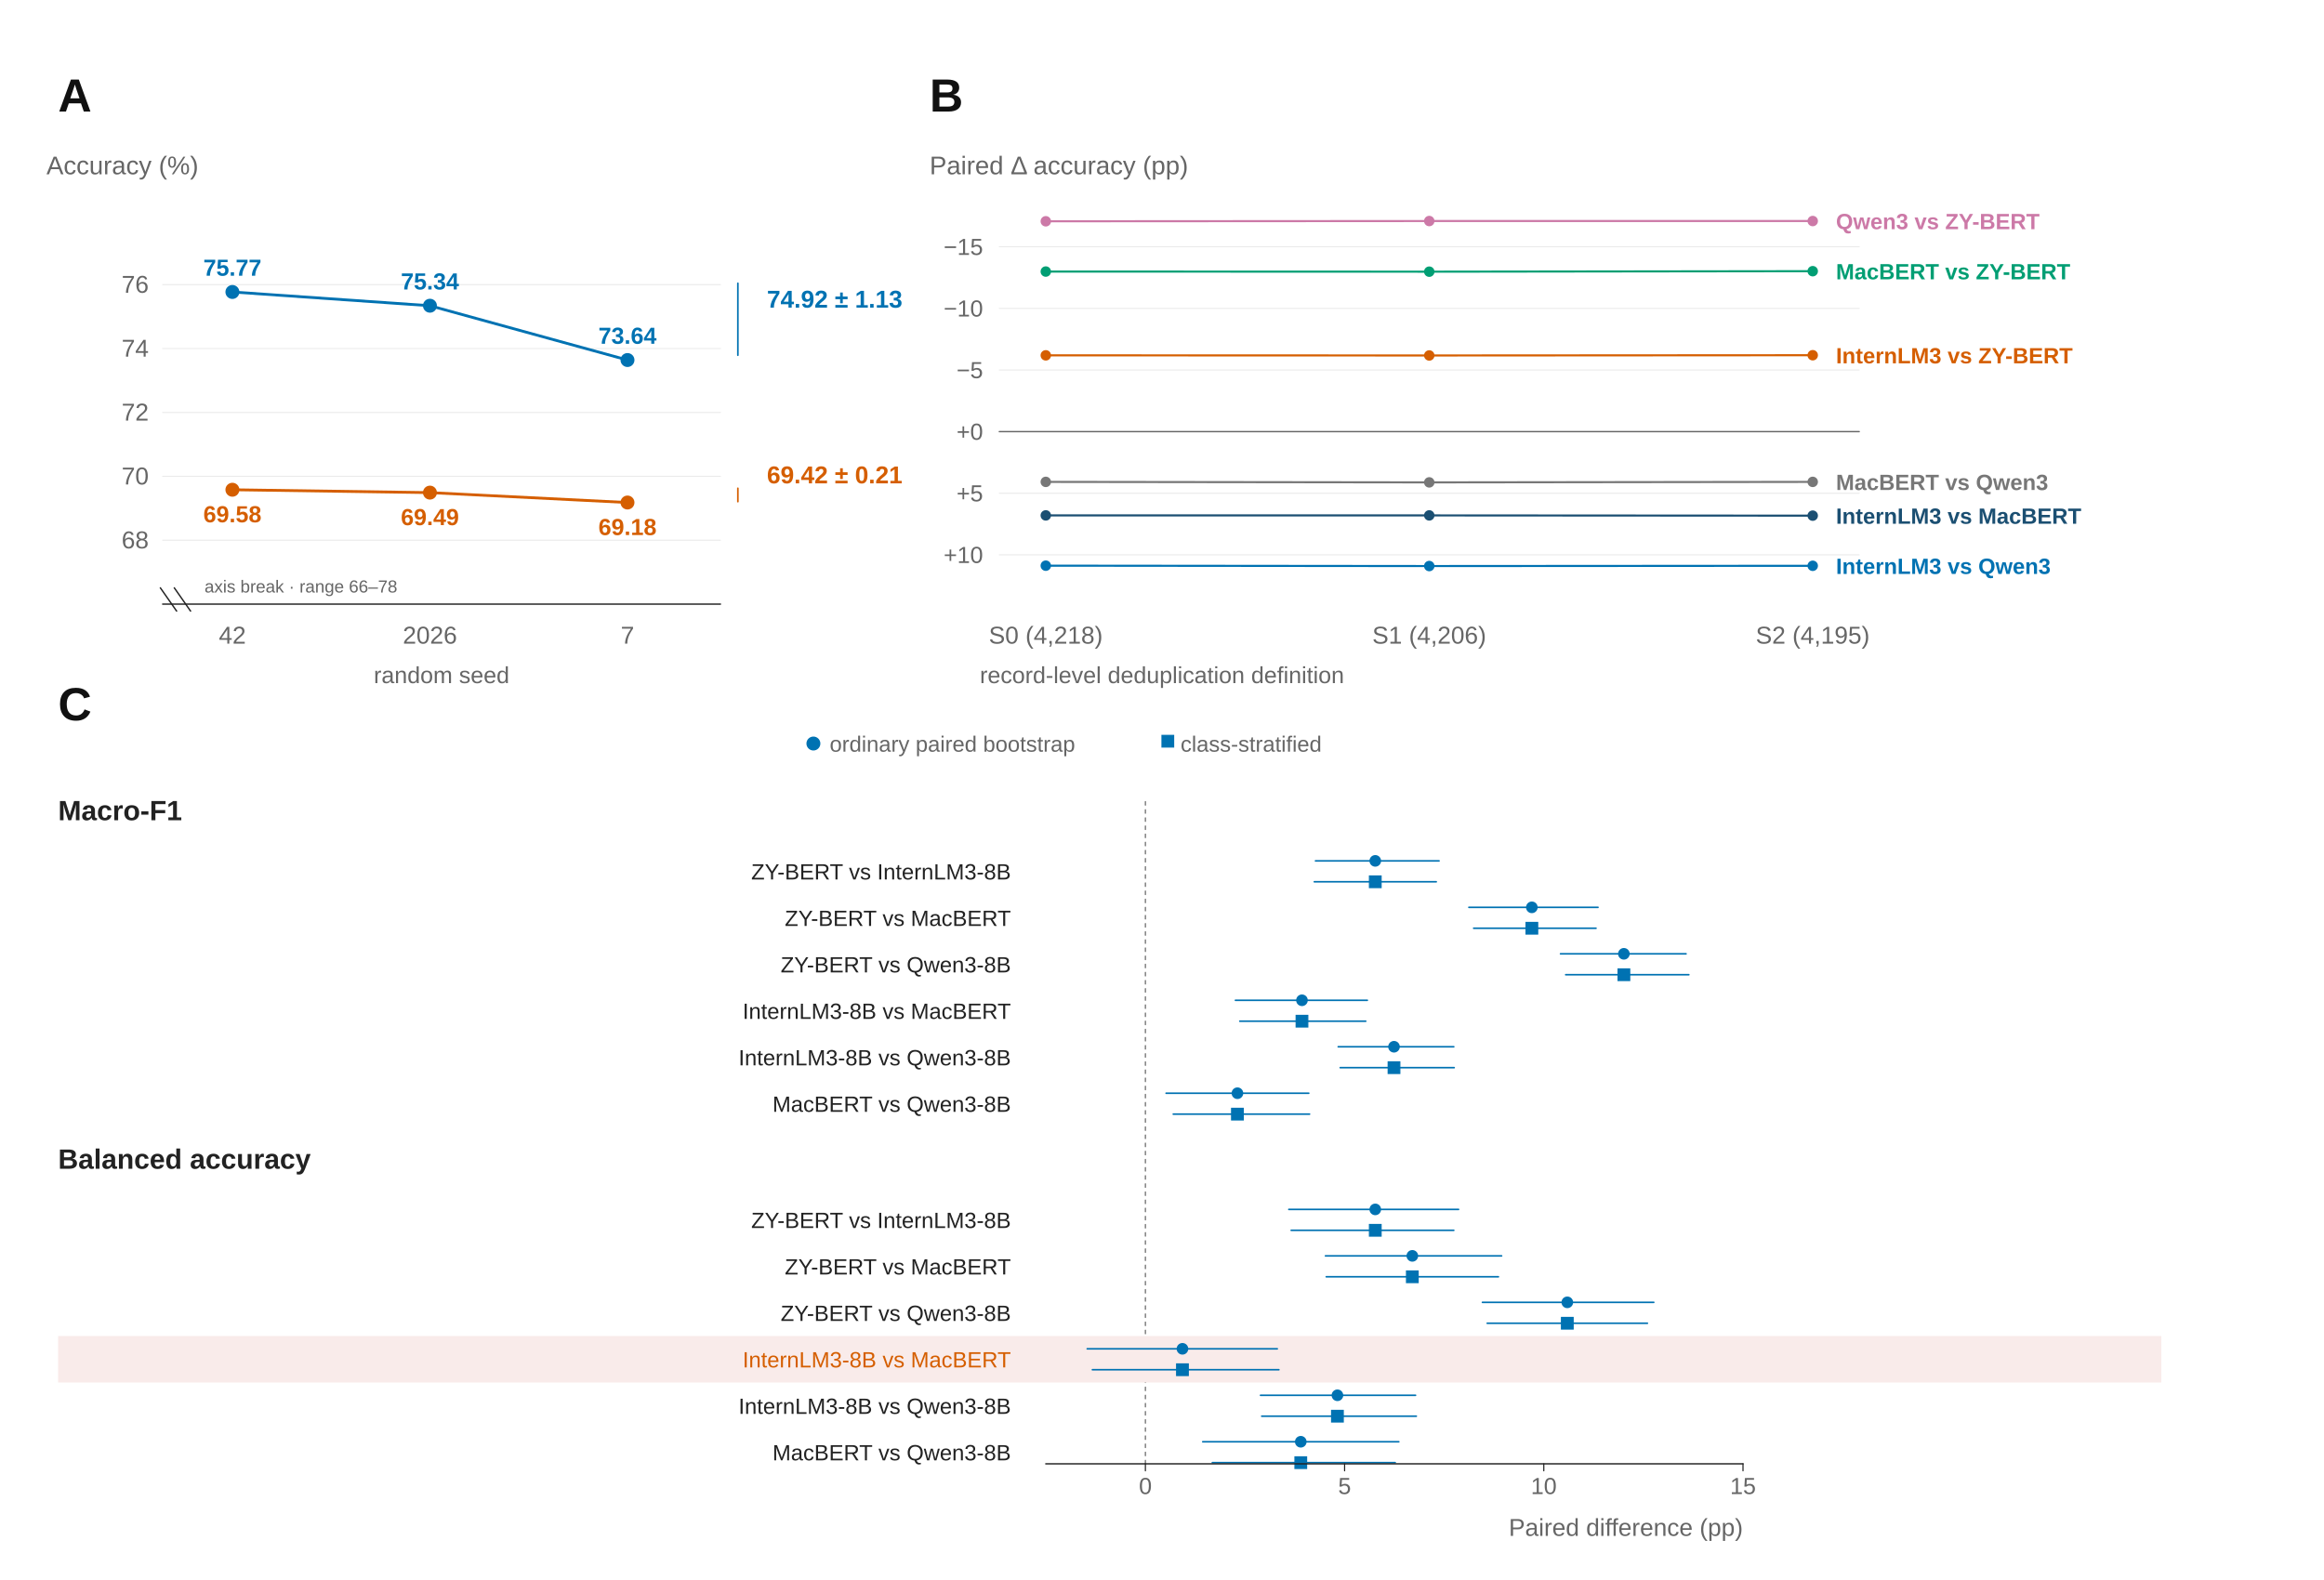
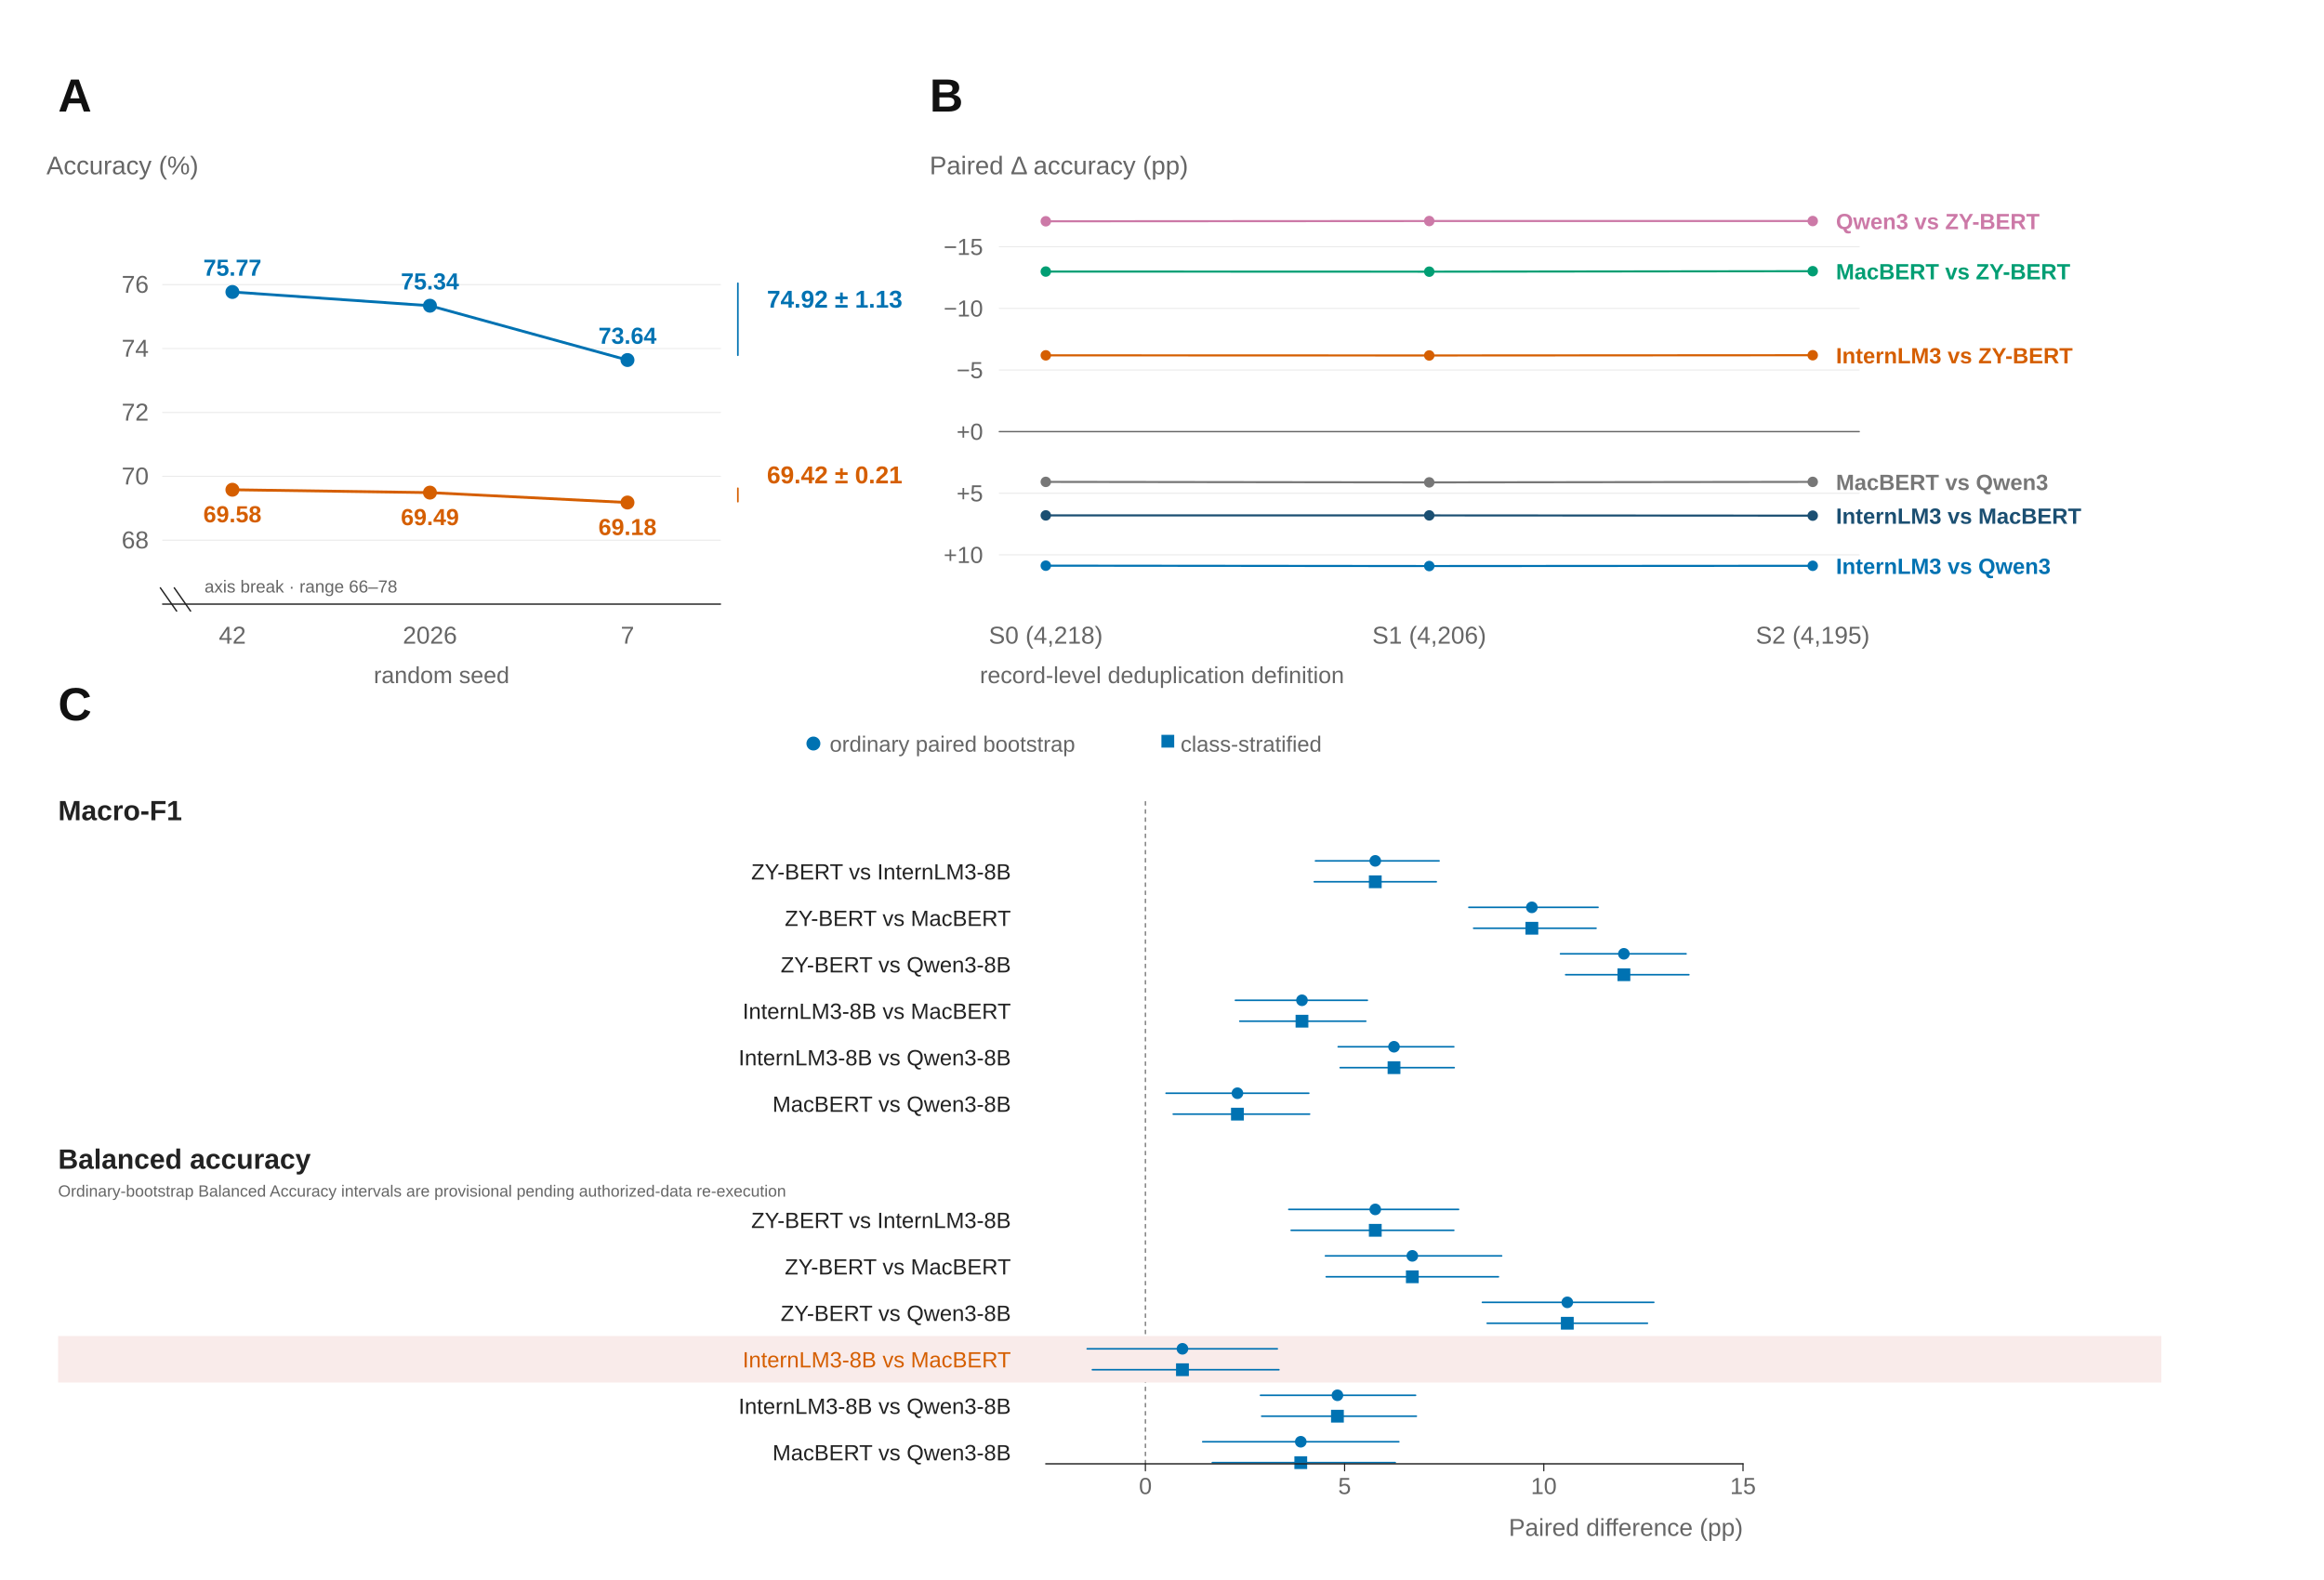
<svg xmlns="http://www.w3.org/2000/svg" width="2000" height="1360" viewBox="0 0 2000 1360">
  <rect width="2000" height="1360" fill="#FFFFFF" />
  <text x="50" y="96" font-family="Arial, Helvetica, sans-serif" font-size="40" font-weight="700" fill="#111111" text-anchor="start">A</text>
  <line x1="140" y1="520" x2="620" y2="520" stroke="#222222" stroke-width="1.2" opacity="1" stroke-linecap="round" />
  <line x1="140" y1="465.0" x2="620" y2="465.0" stroke="#EAEAEA" stroke-width="0.9" opacity="1" stroke-linecap="round" />
  <text x="128" y="472.0" font-family="Arial, Helvetica, sans-serif" font-size="21" font-weight="400" fill="#666666" text-anchor="end">68</text>
  <line x1="140" y1="410.0" x2="620" y2="410.0" stroke="#EAEAEA" stroke-width="0.9" opacity="1" stroke-linecap="round" />
  <text x="128" y="417.0" font-family="Arial, Helvetica, sans-serif" font-size="21" font-weight="400" fill="#666666" text-anchor="end">70</text>
  <line x1="140" y1="355.0" x2="620" y2="355.0" stroke="#EAEAEA" stroke-width="0.9" opacity="1" stroke-linecap="round" />
  <text x="128" y="362.0" font-family="Arial, Helvetica, sans-serif" font-size="21" font-weight="400" fill="#666666" text-anchor="end">72</text>
  <line x1="140" y1="300.0" x2="620" y2="300.0" stroke="#EAEAEA" stroke-width="0.9" opacity="1" stroke-linecap="round" />
  <text x="128" y="307.0" font-family="Arial, Helvetica, sans-serif" font-size="21" font-weight="400" fill="#666666" text-anchor="end">74</text>
  <line x1="140" y1="245.0" x2="620" y2="245.0" stroke="#EAEAEA" stroke-width="0.9" opacity="1" stroke-linecap="round" />
  <text x="128" y="252.0" font-family="Arial, Helvetica, sans-serif" font-size="21" font-weight="400" fill="#666666" text-anchor="end">76</text>
  <line x1="150" y1="506" x2="164" y2="526" stroke="#222222" stroke-width="1.2" opacity="1" stroke-linecap="round" />
  <line x1="138" y1="506" x2="152" y2="526" stroke="#222222" stroke-width="1.2" opacity="1" stroke-linecap="round" />
  <text x="40" y="150" font-family="Arial, Helvetica, sans-serif" font-size="22" font-weight="400" fill="#666666" text-anchor="start">Accuracy (%)</text>
  <text x="176" y="510" font-family="Arial, Helvetica, sans-serif" font-size="15" font-weight="400" fill="#666666" text-anchor="start">axis break · range 66–78</text>
  <polyline points="200.00,251.33 370.00,263.15 540.00,309.90" fill="none" stroke="#0072B2" stroke-width="2.4" stroke-linejoin="round" />
  <circle cx="200" cy="251.325" r="6" fill="#0072B2" stroke="none" stroke-width="1" />
  <circle cx="370" cy="263.15" r="6" fill="#0072B2" stroke="none" stroke-width="1" />
  <circle cx="540" cy="309.9" r="6" fill="#0072B2" stroke="none" stroke-width="1" />
  <polyline points="200.00,421.55 370.00,424.03 540.00,432.55" fill="none" stroke="#D55E00" stroke-width="2.4" stroke-linejoin="round" />
  <circle cx="200" cy="421.55" r="6" fill="#D55E00" stroke="none" stroke-width="1" />
  <circle cx="370" cy="424.025" r="6" fill="#D55E00" stroke="none" stroke-width="1" />
  <circle cx="540" cy="432.55" r="6" fill="#D55E00" stroke="none" stroke-width="1" />
  <text x="200" y="237.325" font-family="Arial, Helvetica, sans-serif" font-size="20" font-weight="700" fill="#0072B2" text-anchor="middle">75.77</text>
  <text x="370" y="249.15" font-family="Arial, Helvetica, sans-serif" font-size="20" font-weight="700" fill="#0072B2" text-anchor="middle">75.34</text>
  <text x="540" y="295.9" font-family="Arial, Helvetica, sans-serif" font-size="20" font-weight="700" fill="#0072B2" text-anchor="middle">73.64</text>
  <text x="200" y="449.55" font-family="Arial, Helvetica, sans-serif" font-size="20" font-weight="700" fill="#D55E00" text-anchor="middle">69.58</text>
  <text x="370" y="452.025" font-family="Arial, Helvetica, sans-serif" font-size="20" font-weight="700" fill="#D55E00" text-anchor="middle">69.49</text>
  <text x="540" y="460.55" font-family="Arial, Helvetica, sans-serif" font-size="20" font-weight="700" fill="#D55E00" text-anchor="middle">69.18</text>
  <text x="200" y="554" font-family="Arial, Helvetica, sans-serif" font-size="21" font-weight="400" fill="#666666" text-anchor="middle">42</text>
  <text x="370" y="554" font-family="Arial, Helvetica, sans-serif" font-size="21" font-weight="400" fill="#666666" text-anchor="middle">2026</text>
  <text x="540" y="554" font-family="Arial, Helvetica, sans-serif" font-size="21" font-weight="400" fill="#666666" text-anchor="middle">7</text>
  <text x="380" y="588" font-family="Arial, Helvetica, sans-serif" font-size="20" font-weight="400" fill="#666666" text-anchor="middle">random seed</text>
  <text x="660" y="264.792" font-family="Arial, Helvetica, sans-serif" font-size="21" font-weight="700" fill="#0072B2" text-anchor="start">74.92 ± 1.13</text>
  <text x="660" y="416.042" font-family="Arial, Helvetica, sans-serif" font-size="21" font-weight="700" fill="#D55E00" text-anchor="start">69.42 ± 0.21</text>
  <line x1="635" y1="305.766" x2="635" y2="243.817" stroke="#0072B2" stroke-width="1.4" opacity="1" stroke-linecap="round" />
  <line x1="635" y1="431.812" x2="635" y2="420.271" stroke="#D55E00" stroke-width="1.4" opacity="1" stroke-linecap="round" />
  <text x="800" y="96" font-family="Arial, Helvetica, sans-serif" font-size="40" font-weight="700" fill="#111111" text-anchor="start">B</text>
  <line x1="860" y1="212.424" x2="1600" y2="212.424" stroke="#EAEAEA" stroke-width="0.9" opacity="1" stroke-linecap="round" />
  <text x="846" y="219.424" font-family="Arial, Helvetica, sans-serif" font-size="20" font-weight="400" fill="#666666" text-anchor="end">−15</text>
  <line x1="860" y1="265.455" x2="1600" y2="265.455" stroke="#EAEAEA" stroke-width="0.9" opacity="1" stroke-linecap="round" />
  <text x="846" y="272.455" font-family="Arial, Helvetica, sans-serif" font-size="20" font-weight="400" fill="#666666" text-anchor="end">−10</text>
  <line x1="860" y1="318.485" x2="1600" y2="318.485" stroke="#EAEAEA" stroke-width="0.9" opacity="1" stroke-linecap="round" />
  <text x="846" y="325.485" font-family="Arial, Helvetica, sans-serif" font-size="20" font-weight="400" fill="#666666" text-anchor="end">−5</text>
  <line x1="860" y1="371.515" x2="1600" y2="371.515" stroke="#666666" stroke-width="1.2" opacity="1" stroke-linecap="round" />
  <text x="846" y="378.515" font-family="Arial, Helvetica, sans-serif" font-size="20" font-weight="400" fill="#666666" text-anchor="end">+0</text>
  <line x1="860" y1="424.545" x2="1600" y2="424.545" stroke="#EAEAEA" stroke-width="0.9" opacity="1" stroke-linecap="round" />
  <text x="846" y="431.545" font-family="Arial, Helvetica, sans-serif" font-size="20" font-weight="400" fill="#666666" text-anchor="end">+5</text>
  <line x1="860" y1="477.576" x2="1600" y2="477.576" stroke="#EAEAEA" stroke-width="0.9" opacity="1" stroke-linecap="round" />
  <text x="846" y="484.576" font-family="Arial, Helvetica, sans-serif" font-size="20" font-weight="400" fill="#666666" text-anchor="end">+10</text>
  <text x="800" y="150" font-family="Arial, Helvetica, sans-serif" font-size="22" font-weight="400" fill="#666666" text-anchor="start">Paired Δ accuracy (pp)</text>
  <text x="900" y="554" font-family="Arial, Helvetica, sans-serif" font-size="21" font-weight="400" fill="#666666" text-anchor="middle">S0 (4,218)</text>
  <text x="1230" y="554" font-family="Arial, Helvetica, sans-serif" font-size="21" font-weight="400" fill="#666666" text-anchor="middle">S1 (4,206)</text>
  <text x="1560" y="554" font-family="Arial, Helvetica, sans-serif" font-size="21" font-weight="400" fill="#666666" text-anchor="middle">S2 (4,195)</text>
  <text x="1000" y="588" font-family="Arial, Helvetica, sans-serif" font-size="20" font-weight="400" fill="#666666" text-anchor="middle">record-level deduplication definition</text>
  <polyline points="900.00,190.47 1230.00,190.26 1560.00,190.26" fill="none" stroke="#CC79A7" stroke-width="1.8" stroke-linejoin="round" />
  <circle cx="900" cy="190.47" r="4.5" fill="#CC79A7" stroke="none" stroke-width="1" />
  <circle cx="1230" cy="190.258" r="4.5" fill="#CC79A7" stroke="none" stroke-width="1" />
  <circle cx="1560" cy="190.258" r="4.5" fill="#CC79A7" stroke="none" stroke-width="1" />
  <text x="1580" y="197.258" font-family="Arial, Helvetica, sans-serif" font-size="19" font-weight="600" fill="#CC79A7" text-anchor="start">Qwen3 vs ZY-BERT</text>
  <polyline points="900.00,233.74 1230.00,233.85 1560.00,233.42" fill="none" stroke="#009E73" stroke-width="1.8" stroke-linejoin="round" />
  <circle cx="900" cy="233.742" r="4.5" fill="#009E73" stroke="none" stroke-width="1" />
  <circle cx="1230" cy="233.848" r="4.5" fill="#009E73" stroke="none" stroke-width="1" />
  <circle cx="1560" cy="233.424" r="4.5" fill="#009E73" stroke="none" stroke-width="1" />
  <text x="1580" y="240.424" font-family="Arial, Helvetica, sans-serif" font-size="19" font-weight="600" fill="#009E73" text-anchor="start">MacBERT vs ZY-BERT</text>
  <polyline points="900.00,305.86 1230.00,305.97 1560.00,305.76" fill="none" stroke="#D55E00" stroke-width="1.8" stroke-linejoin="round" />
  <circle cx="900" cy="305.864" r="4.5" fill="#D55E00" stroke="none" stroke-width="1" />
  <circle cx="1230" cy="305.97" r="4.5" fill="#D55E00" stroke="none" stroke-width="1" />
  <circle cx="1560" cy="305.758" r="4.5" fill="#D55E00" stroke="none" stroke-width="1" />
  <text x="1580" y="312.758" font-family="Arial, Helvetica, sans-serif" font-size="19" font-weight="600" fill="#D55E00" text-anchor="start">InternLM3 vs ZY-BERT</text>
  <polyline points="900.00,414.79 1230.00,415.21 1560.00,414.79" fill="none" stroke="#777777" stroke-width="1.8" stroke-linejoin="round" />
  <circle cx="900" cy="414.788" r="4.5" fill="#777777" stroke="none" stroke-width="1" />
  <circle cx="1230" cy="415.212" r="4.5" fill="#777777" stroke="none" stroke-width="1" />
  <circle cx="1560" cy="414.788" r="4.5" fill="#777777" stroke="none" stroke-width="1" />
  <text x="1580" y="421.788" font-family="Arial, Helvetica, sans-serif" font-size="19" font-weight="600" fill="#777777" text-anchor="start">MacBERT vs Qwen3</text>
  <polyline points="900.00,443.64 1230.00,443.64 1560.00,443.85" fill="none" stroke="#1B4F72" stroke-width="1.8" stroke-linejoin="round" />
  <circle cx="900" cy="443.636" r="4.5" fill="#1B4F72" stroke="none" stroke-width="1" />
  <circle cx="1230" cy="443.636" r="4.5" fill="#1B4F72" stroke="none" stroke-width="1" />
  <circle cx="1560" cy="443.848" r="4.5" fill="#1B4F72" stroke="none" stroke-width="1" />
  <text x="1580" y="450.848" font-family="Arial, Helvetica, sans-serif" font-size="19" font-weight="600" fill="#1B4F72" text-anchor="start">InternLM3 vs MacBERT</text>
  <polyline points="900.00,486.91 1230.00,487.23 1560.00,487.02" fill="none" stroke="#0072B2" stroke-width="1.8" stroke-linejoin="round" />
  <circle cx="900" cy="486.909" r="4.5" fill="#0072B2" stroke="none" stroke-width="1" />
  <circle cx="1230" cy="487.227" r="4.5" fill="#0072B2" stroke="none" stroke-width="1" />
  <circle cx="1560" cy="487.015" r="4.5" fill="#0072B2" stroke="none" stroke-width="1" />
  <text x="1580" y="494.015" font-family="Arial, Helvetica, sans-serif" font-size="19" font-weight="600" fill="#0072B2" text-anchor="start">InternLM3 vs Qwen3</text>
  <text x="50" y="620" font-family="Arial, Helvetica, sans-serif" font-size="40" font-weight="700" fill="#111111" text-anchor="start">C</text>
  <circle cx="700" cy="640" r="6" fill="#0072B2" stroke="none" stroke-width="1" />
  <text x="714" y="647" font-family="Arial, Helvetica, sans-serif" font-size="19" font-weight="400" fill="#666666" text-anchor="start">ordinary paired bootstrap</text>
  <rect x="1000" y="633" width="10" height="10" rx="0" fill="#0072B2" stroke="#0072B2" stroke-width="1" opacity="1" />
  <text x="1016" y="647" font-family="Arial, Helvetica, sans-serif" font-size="19" font-weight="400" fill="#666666" text-anchor="start">class-stratified</text>
  <line x1="985.714" y1="690" x2="985.714" y2="1260" stroke="#666666" stroke-width="1" stroke-dasharray="3 4" opacity="1" stroke-linecap="round" />
  <text x="50" y="706" font-family="Arial, Helvetica, sans-serif" font-size="24" font-weight="700" fill="#222222" text-anchor="start">Macro-F1</text>
  <text x="50" y="1006" font-family="Arial, Helvetica, sans-serif" font-size="24" font-weight="700" fill="#222222" text-anchor="start">Balanced accuracy</text>
  <text x="870" y="757" font-family="Arial, Helvetica, sans-serif" font-size="19" font-weight="400" fill="#222222" text-anchor="end">ZY-BERT vs InternLM3-8B</text>
  <line x1="1132.114" y1="741" x2="1238.4" y2="741" stroke="#0072B2" stroke-width="1.4" opacity="1" stroke-linecap="round" />
  <circle cx="1183.543" cy="741" r="5" fill="#0072B2" stroke="none" stroke-width="1" />
  <line x1="1131.086" y1="759" x2="1236.0" y2="759" stroke="#0072B2" stroke-width="1.4" opacity="1" stroke-linecap="round" />
  <rect x="1178.543" y="754" width="10" height="10" rx="0" fill="#0072B2" stroke="#0072B2" stroke-width="1" opacity="1" />
  <text x="870" y="797" font-family="Arial, Helvetica, sans-serif" font-size="19" font-weight="400" fill="#222222" text-anchor="end">ZY-BERT vs MacBERT</text>
  <line x1="1264.114" y1="781" x2="1375.2" y2="781" stroke="#0072B2" stroke-width="1.4" opacity="1" stroke-linecap="round" />
  <circle cx="1318.286" cy="781" r="5" fill="#0072B2" stroke="none" stroke-width="1" />
  <line x1="1268.229" y1="799" x2="1373.486" y2="799" stroke="#0072B2" stroke-width="1.4" opacity="1" stroke-linecap="round" />
  <rect x="1313.286" y="794" width="10" height="10" rx="0" fill="#0072B2" stroke="#0072B2" stroke-width="1" opacity="1" />
  <text x="870" y="837" font-family="Arial, Helvetica, sans-serif" font-size="19" font-weight="400" fill="#222222" text-anchor="end">ZY-BERT vs Qwen3-8B</text>
  <line x1="1342.971" y1="821" x2="1450.971" y2="821" stroke="#0072B2" stroke-width="1.4" opacity="1" stroke-linecap="round" />
  <circle cx="1397.486" cy="821" r="5" fill="#0072B2" stroke="none" stroke-width="1" />
  <line x1="1347.429" y1="839" x2="1453.371" y2="839" stroke="#0072B2" stroke-width="1.4" opacity="1" stroke-linecap="round" />
  <rect x="1392.486" y="834" width="10" height="10" rx="0" fill="#0072B2" stroke="#0072B2" stroke-width="1" opacity="1" />
  <text x="870" y="877" font-family="Arial, Helvetica, sans-serif" font-size="19" font-weight="400" fill="#222222" text-anchor="end">InternLM3-8B vs MacBERT</text>
  <line x1="1063.2" y1="861" x2="1176.686" y2="861" stroke="#0072B2" stroke-width="1.4" opacity="1" stroke-linecap="round" />
  <circle cx="1120.457" cy="861" r="5" fill="#0072B2" stroke="none" stroke-width="1" />
  <line x1="1066.971" y1="879" x2="1175.314" y2="879" stroke="#0072B2" stroke-width="1.4" opacity="1" stroke-linecap="round" />
  <rect x="1115.457" y="874" width="10" height="10" rx="0" fill="#0072B2" stroke="#0072B2" stroke-width="1" opacity="1" />
  <text x="870" y="917" font-family="Arial, Helvetica, sans-serif" font-size="19" font-weight="400" fill="#222222" text-anchor="end">InternLM3-8B vs Qwen3-8B</text>
  <line x1="1151.657" y1="901" x2="1251.086" y2="901" stroke="#0072B2" stroke-width="1.4" opacity="1" stroke-linecap="round" />
  <circle cx="1199.657" cy="901" r="5" fill="#0072B2" stroke="none" stroke-width="1" />
  <line x1="1153.371" y1="919" x2="1251.429" y2="919" stroke="#0072B2" stroke-width="1.4" opacity="1" stroke-linecap="round" />
  <rect x="1194.657" y="914" width="10" height="10" rx="0" fill="#0072B2" stroke="#0072B2" stroke-width="1" opacity="1" />
  <text x="870" y="957" font-family="Arial, Helvetica, sans-serif" font-size="19" font-weight="400" fill="#222222" text-anchor="end">MacBERT vs Qwen3-8B</text>
  <line x1="1003.543" y1="941" x2="1126.286" y2="941" stroke="#0072B2" stroke-width="1.4" opacity="1" stroke-linecap="round" />
  <circle cx="1064.914" cy="941" r="5" fill="#0072B2" stroke="none" stroke-width="1" />
  <line x1="1009.714" y1="959" x2="1126.971" y2="959" stroke="#0072B2" stroke-width="1.4" opacity="1" stroke-linecap="round" />
  <rect x="1059.914" y="954" width="10" height="10" rx="0" fill="#0072B2" stroke="#0072B2" stroke-width="1" opacity="1" />
  <text x="870" y="1057" font-family="Arial, Helvetica, sans-serif" font-size="19" font-weight="400" fill="#222222" text-anchor="end">ZY-BERT vs InternLM3-8B</text>
  <line x1="1109.143" y1="1041" x2="1255.2" y2="1041" stroke="#0072B2" stroke-width="1.4" opacity="1" stroke-linecap="round" />
  <circle cx="1183.543" cy="1041" r="5" fill="#0072B2" stroke="none" stroke-width="1" />
  <line x1="1111.2" y1="1059" x2="1251.086" y2="1059" stroke="#0072B2" stroke-width="1.4" opacity="1" stroke-linecap="round" />
  <rect x="1178.543" y="1054" width="10" height="10" rx="0" fill="#0072B2" stroke="#0072B2" stroke-width="1" opacity="1" />
  <text x="870" y="1097" font-family="Arial, Helvetica, sans-serif" font-size="19" font-weight="400" fill="#222222" text-anchor="end">ZY-BERT vs MacBERT</text>
  <line x1="1140.686" y1="1081" x2="1292.229" y2="1081" stroke="#0072B2" stroke-width="1.4" opacity="1" stroke-linecap="round" />
  <circle cx="1215.429" cy="1081" r="5" fill="#0072B2" stroke="none" stroke-width="1" />
  <line x1="1141.371" y1="1099" x2="1289.486" y2="1099" stroke="#0072B2" stroke-width="1.4" opacity="1" stroke-linecap="round" />
  <rect x="1210.429" y="1094" width="10" height="10" rx="0" fill="#0072B2" stroke="#0072B2" stroke-width="1" opacity="1" />
  <text x="870" y="1137" font-family="Arial, Helvetica, sans-serif" font-size="19" font-weight="400" fill="#222222" text-anchor="end">ZY-BERT vs Qwen3-8B</text>
  <line x1="1275.771" y1="1121" x2="1423.2" y2="1121" stroke="#0072B2" stroke-width="1.4" opacity="1" stroke-linecap="round" />
  <circle cx="1348.8" cy="1121" r="5" fill="#0072B2" stroke="none" stroke-width="1" />
  <line x1="1279.886" y1="1139" x2="1417.714" y2="1139" stroke="#0072B2" stroke-width="1.4" opacity="1" stroke-linecap="round" />
  <rect x="1343.8" y="1134" width="10" height="10" rx="0" fill="#0072B2" stroke="#0072B2" stroke-width="1" opacity="1" />
  <rect x="50" y="1150" width="1810" height="40" rx="0" fill="#F9EBEA" stroke="none" stroke-width="0" opacity="1" />
  <text x="870" y="1177" font-family="Arial, Helvetica, sans-serif" font-size="19" font-weight="400" fill="#D55E00" text-anchor="end">InternLM3-8B vs MacBERT</text>
  <line x1="935.657" y1="1161" x2="1099.2" y2="1161" stroke="#0072B2" stroke-width="1.4" opacity="1" stroke-linecap="round" />
  <circle cx="1017.6" cy="1161" r="5" fill="#0072B2" stroke="none" stroke-width="1" />
  <line x1="940.114" y1="1179" x2="1100.571" y2="1179" stroke="#0072B2" stroke-width="1.4" opacity="1" stroke-linecap="round" />
  <rect x="1012.6" y="1174" width="10" height="10" rx="0" fill="#0072B2" stroke="#0072B2" stroke-width="1" opacity="1" />
  <text x="870" y="1217" font-family="Arial, Helvetica, sans-serif" font-size="19" font-weight="400" fill="#222222" text-anchor="end">InternLM3-8B vs Qwen3-8B</text>
  <line x1="1084.8" y1="1201" x2="1218.171" y2="1201" stroke="#0072B2" stroke-width="1.4" opacity="1" stroke-linecap="round" />
  <circle cx="1150.971" cy="1201" r="5" fill="#0072B2" stroke="none" stroke-width="1" />
  <line x1="1085.829" y1="1219" x2="1218.857" y2="1219" stroke="#0072B2" stroke-width="1.4" opacity="1" stroke-linecap="round" />
  <rect x="1145.971" y="1214" width="10" height="10" rx="0" fill="#0072B2" stroke="#0072B2" stroke-width="1" opacity="1" />
  <text x="870" y="1257" font-family="Arial, Helvetica, sans-serif" font-size="19" font-weight="400" fill="#222222" text-anchor="end">MacBERT vs Qwen3-8B</text>
  <line x1="1035.086" y1="1241" x2="1203.771" y2="1241" stroke="#0072B2" stroke-width="1.4" opacity="1" stroke-linecap="round" />
  <circle cx="1119.429" cy="1241" r="5" fill="#0072B2" stroke="none" stroke-width="1" />
  <line x1="1043.314" y1="1259" x2="1200.686" y2="1259" stroke="#0072B2" stroke-width="1.4" opacity="1" stroke-linecap="round" />
  <rect x="1114.429" y="1254" width="10" height="10" rx="0" fill="#0072B2" stroke="#0072B2" stroke-width="1" opacity="1" />
  <line x1="900" y1="1260" x2="1500" y2="1260" stroke="#222222" stroke-width="1.2" opacity="1" stroke-linecap="round" />
  <line x1="985.714" y1="1260" x2="985.714" y2="1266" stroke="#222222" stroke-width="1" opacity="1" stroke-linecap="round" />
  <text x="985.714" y="1286" font-family="Arial, Helvetica, sans-serif" font-size="20" font-weight="400" fill="#666666" text-anchor="middle">0</text>
  <line x1="1157.143" y1="1260" x2="1157.143" y2="1266" stroke="#222222" stroke-width="1" opacity="1" stroke-linecap="round" />
  <text x="1157.143" y="1286" font-family="Arial, Helvetica, sans-serif" font-size="20" font-weight="400" fill="#666666" text-anchor="middle">5</text>
  <line x1="1328.571" y1="1260" x2="1328.571" y2="1266" stroke="#222222" stroke-width="1" opacity="1" stroke-linecap="round" />
  <text x="1328.571" y="1286" font-family="Arial, Helvetica, sans-serif" font-size="20" font-weight="400" fill="#666666" text-anchor="middle">10</text>
  <line x1="1500.0" y1="1260" x2="1500.0" y2="1266" stroke="#222222" stroke-width="1" opacity="1" stroke-linecap="round" />
  <text x="1500.0" y="1286" font-family="Arial, Helvetica, sans-serif" font-size="20" font-weight="400" fill="#666666" text-anchor="middle">15</text>
  <text x="1500" y="1322" font-family="Arial, Helvetica, sans-serif" font-size="21" font-weight="400" fill="#666666" text-anchor="end">Paired difference (pp)</text>
+   <text x="50" y="1030" font-family="Arial, Helvetica, sans-serif" font-size="14" font-weight="400" fill="#666666" text-anchor="start">Ordinary-bootstrap Balanced Accuracy intervals are provisional pending authorized-data re-execution</text>
</svg>
